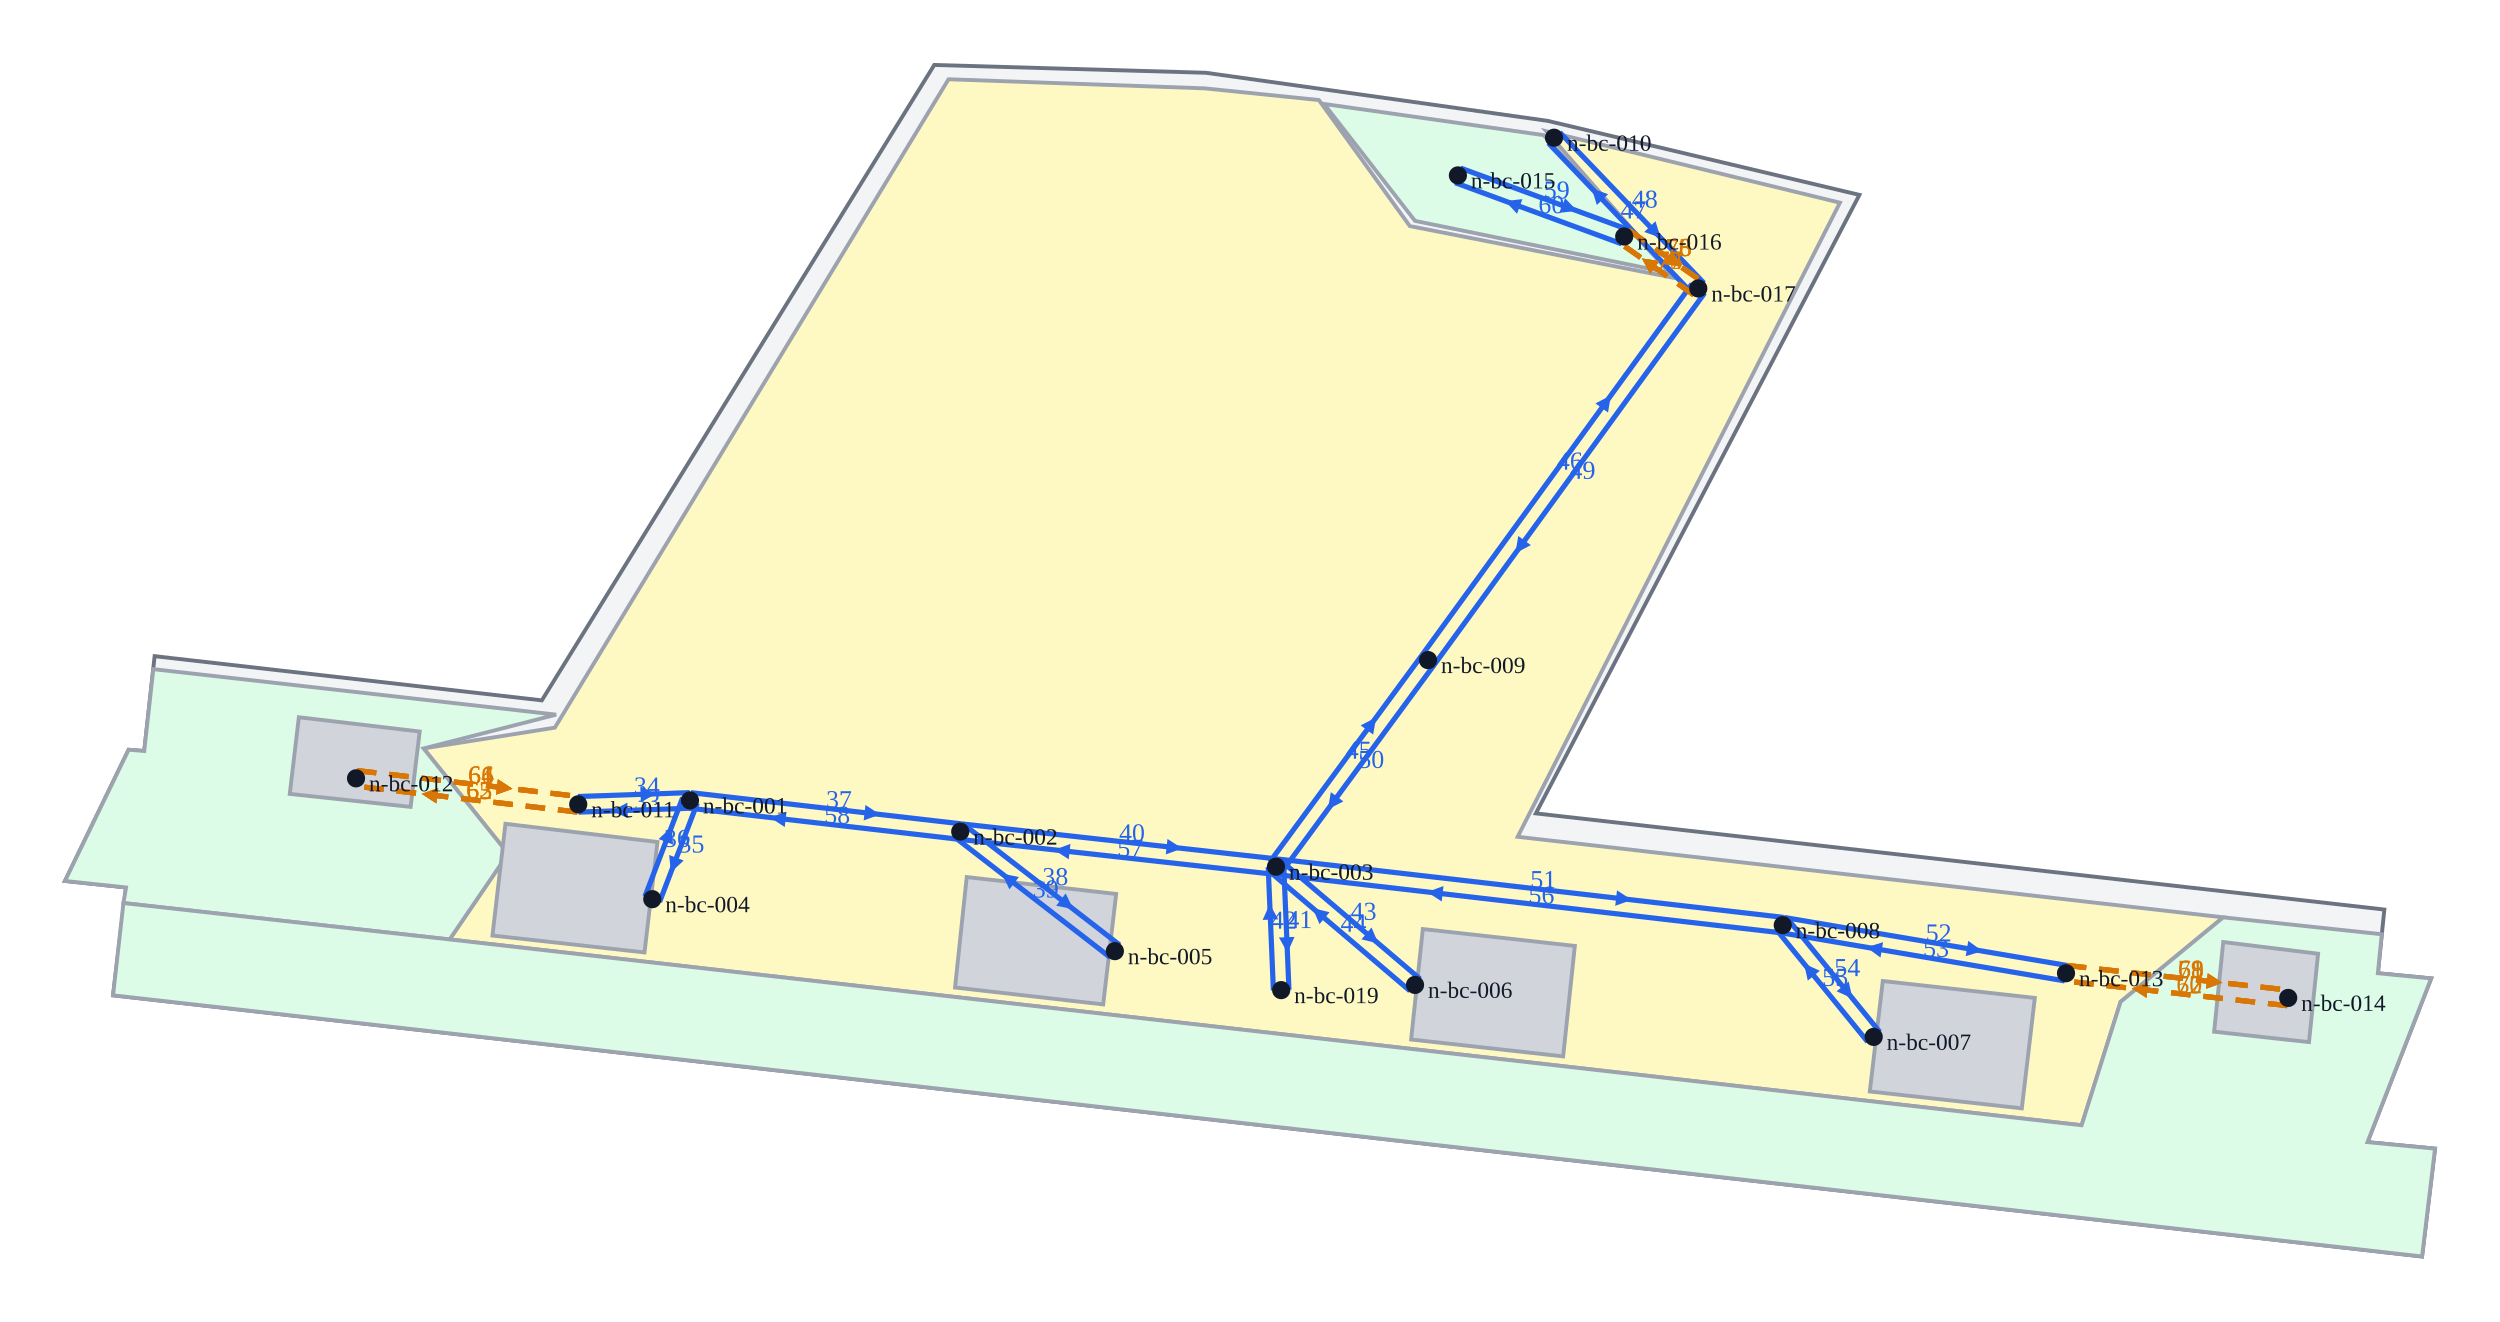
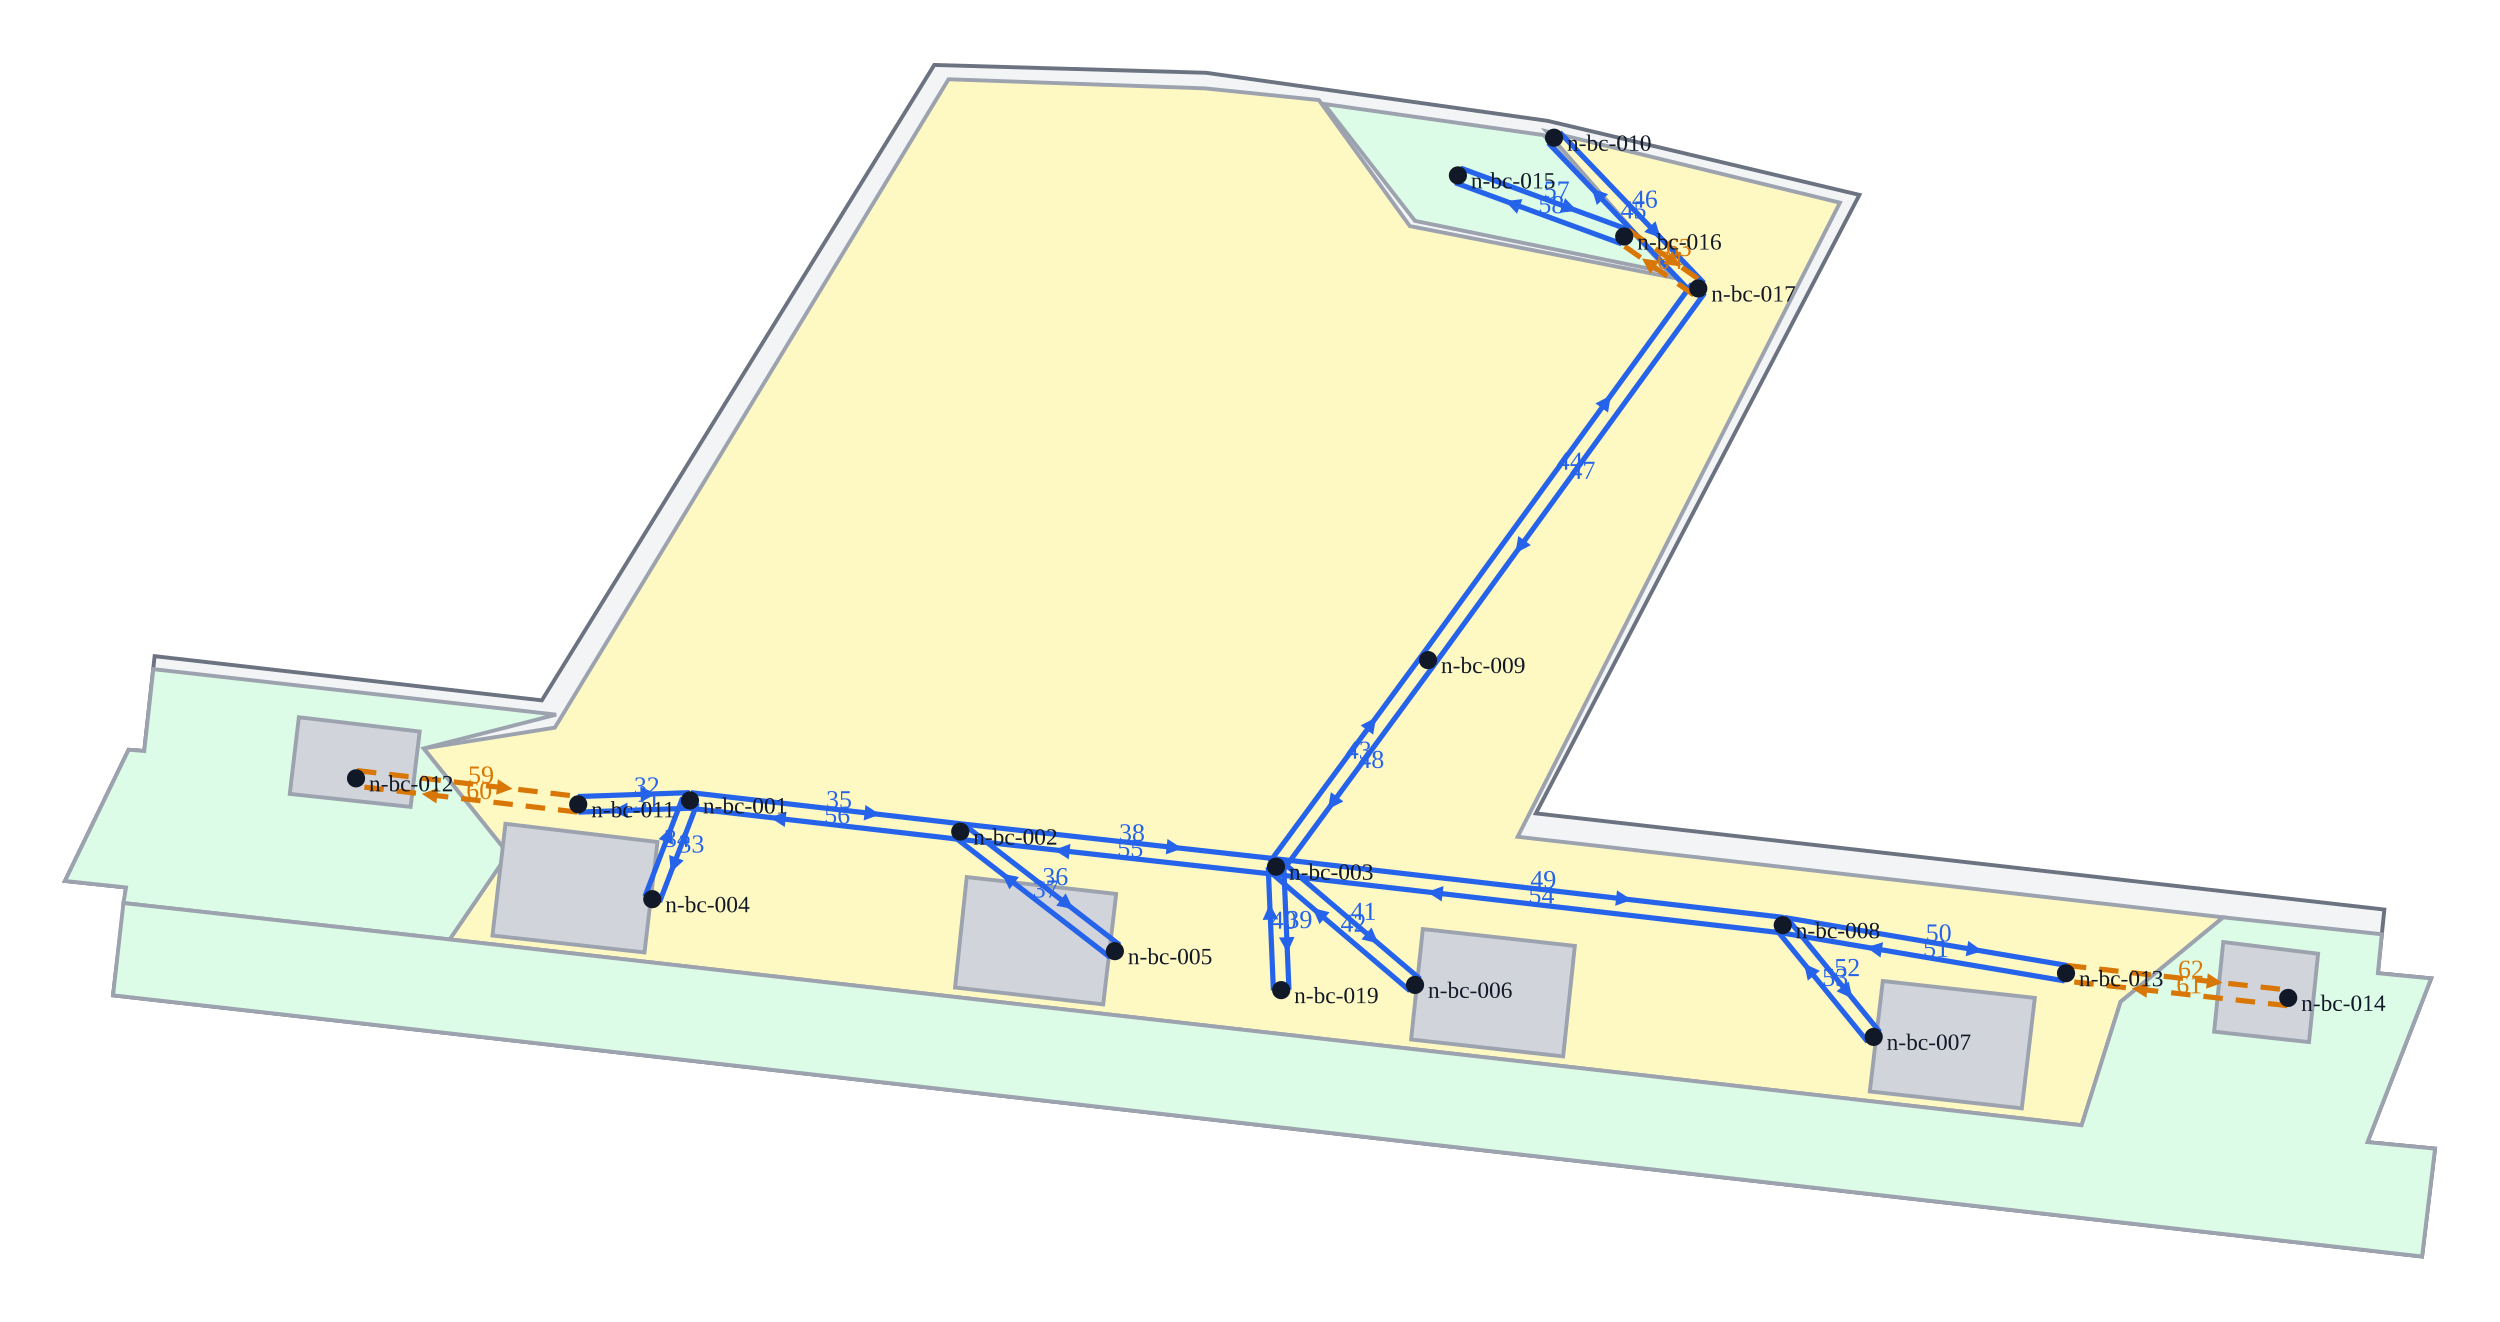
<svg xmlns="http://www.w3.org/2000/svg" viewBox="-26.7 -172.5 192.4 101.7">
  <polygon points="15,-118.6 -14.8,-122 -15.6,-114.7 -16.8,-114.8 -21.7,-104.7 -17,-104.2 -18,-95.9 159.7,-75.8 160.7,-84.1 155.5,-84.6 160.4,-97.2 156.3,-97.6 156.8,-102.5 91.5,-109.9 116.4,-157.5 92.4,-163.2 66.1,-166.9 45.2,-167.5" fill="#f3f4f6" stroke="#6b7280" stroke-width="0.3" />
  <polygon points="16,-116.5 5.9,-114.9 12.4,-106.8 7.9,-100.2 133.5,-85.9 136.5,-95.4 144.4,-101.9 90.1,-108.1 114.9,-156.9 92.3,-162.4 102.2,-151.1 81.8,-155.1 74.8,-164.8 66,-165.7 46.3,-166.4" fill="#fef9c3" stroke="#9ca3af" stroke-width="0.3" />
  <polygon points="75.2,-164.5 82.2,-155.5 101.8,-151.5 92.1,-162.1" fill="#dcfce7" stroke="#9ca3af" stroke-width="0.3" />
  <polygon points="-15.6,-114.7 -16.8,-114.8 -21.7,-104.7 -17,-104.2 -17.2,-103 7.9,-100.2 12.4,-106.8 5.9,-114.9 16.1,-117.5 -14.9,-121" fill="#dcfce7" stroke="#9ca3af" stroke-width="0.3" />
  <polygon points="136.5,-95.4 133.5,-85.9 7.9,-100.2 -17.2,-103 -18,-95.9 159.7,-75.8 160.7,-84.1 155.5,-84.6 160.4,-97.2 156.3,-97.6 156.6,-100.6 144.4,-101.9" fill="#dcfce7" stroke="#9ca3af" stroke-width="0.3" />
  <polygon points="-4.4,-111.4 4.9,-110.4 5.6,-116.2 -3.7,-117.3" fill="#d1d5db" stroke="#9ca3af" stroke-width="0.3" />
  <polygon points="143.7,-93.1 151,-92.3 151.7,-99.1 144.4,-100" fill="#d1d5db" stroke="#9ca3af" stroke-width="0.3" />
  <polygon points="11.2,-100.5 22.9,-99.2 23.9,-107.7 12.2,-109.1" fill="#d1d5db" stroke="#9ca3af" stroke-width="0.3" />
  <polygon points="46.8,-96.5 58.2,-95.2 59.2,-103.7 47.7,-105" fill="#d1d5db" stroke="#9ca3af" stroke-width="0.3" />
  <polygon points="81.9,-92.5 93.6,-91.2 94.5,-99.7 82.8,-101" fill="#d1d5db" stroke="#9ca3af" stroke-width="0.3" />
  <polygon points="117.2,-88.5 128.9,-87.2 129.9,-95.7 118.2,-97" fill="#d1d5db" stroke="#9ca3af" stroke-width="0.3" />
  <line x1="26.421" y1="-110.3" x2="17.821" y2="-110" stroke="#2563eb" stroke-width="0.4" />
  <polygon points="20.401,-110.09 21.579,-110.732 21.621,-109.533" fill="#2563eb" />
-   <text x="22.121" y="-110.15" font-size="2" fill="#2563eb">33</text>
+   <text x="22.121" y="-110.15" font-size="2" fill="#2563eb">31</text>
  <line x1="17.779" y1="-111.2" x2="26.379" y2="-111.5" stroke="#2563eb" stroke-width="0.4" />
  <polygon points="23.799,-111.41 22.621,-110.768 22.579,-111.967" fill="#2563eb" />
-   <text x="22.079" y="-111.35" font-size="2" fill="#2563eb">34</text>
+   <text x="22.079" y="-111.35" font-size="2" fill="#2563eb">32</text>
  <line x1="26.961" y1="-110.686" x2="24.061" y2="-103.086" stroke="#2563eb" stroke-width="0.4" />
  <polygon points="24.931,-105.366 24.798,-106.701 25.919,-106.273" fill="#2563eb" />
-   <text x="25.511" y="-106.886" font-size="2" fill="#2563eb">35</text>
+   <text x="25.511" y="-106.886" font-size="2" fill="#2563eb">33</text>
  <line x1="22.939" y1="-103.514" x2="25.839" y2="-111.114" stroke="#2563eb" stroke-width="0.4" />
  <polygon points="24.969,-108.834 25.102,-107.499 23.981,-107.927" fill="#2563eb" />
-   <text x="24.389" y="-107.314" font-size="2" fill="#2563eb">36</text>
+   <text x="24.389" y="-107.314" font-size="2" fill="#2563eb">34</text>
  <line x1="26.469" y1="-111.496" x2="47.269" y2="-109.096" stroke="#2563eb" stroke-width="0.4" />
  <polygon points="41.029,-109.816 39.768,-109.358 39.905,-110.55" fill="#2563eb" />
-   <text x="36.869" y="-110.296" font-size="2" fill="#2563eb">37</text>
+   <text x="36.869" y="-110.296" font-size="2" fill="#2563eb">35</text>
  <line x1="47.567" y1="-108.975" x2="59.467" y2="-99.775" stroke="#2563eb" stroke-width="0.4" />
  <polygon points="55.897,-102.535 54.581,-102.794 55.315,-103.743" fill="#2563eb" />
-   <text x="53.517" y="-104.375" font-size="2" fill="#2563eb">38</text>
+   <text x="53.517" y="-104.375" font-size="2" fill="#2563eb">36</text>
  <line x1="58.733" y1="-98.825" x2="46.833" y2="-108.025" stroke="#2563eb" stroke-width="0.4" />
  <polygon points="50.403,-105.265 51.719,-105.006 50.985,-104.057" fill="#2563eb" />
-   <text x="52.783" y="-103.425" font-size="2" fill="#2563eb">39</text>
+   <text x="52.783" y="-103.425" font-size="2" fill="#2563eb">37</text>
  <line x1="47.266" y1="-109.096" x2="71.566" y2="-106.396" stroke="#2563eb" stroke-width="0.4" />
  <polygon points="64.276,-107.206 63.017,-106.743 63.15,-107.935" fill="#2563eb" />
-   <text x="59.416" y="-107.746" font-size="2" fill="#2563eb">40</text>
+   <text x="59.416" y="-107.746" font-size="2" fill="#2563eb">38</text>
  <line x1="72.099" y1="-105.825" x2="72.499" y2="-96.325" stroke="#2563eb" stroke-width="0.4" />
  <polygon points="72.379,-99.175 71.73,-100.349 72.928,-100.399" fill="#2563eb" />
-   <text x="72.299" y="-101.075" font-size="2" fill="#2563eb">41</text>
+   <text x="72.299" y="-101.075" font-size="2" fill="#2563eb">39</text>
  <line x1="71.301" y1="-96.275" x2="70.901" y2="-105.775" stroke="#2563eb" stroke-width="0.4" />
  <polygon points="71.021,-102.925 71.67,-101.751 70.472,-101.701" fill="#2563eb" />
-   <text x="71.101" y="-101.025" font-size="2" fill="#2563eb">42</text>
+   <text x="71.101" y="-101.025" font-size="2" fill="#2563eb">40</text>
  <line x1="71.889" y1="-106.257" x2="82.589" y2="-97.157" stroke="#2563eb" stroke-width="0.4" />
  <polygon points="79.379,-99.887 78.076,-100.207 78.853,-101.122" fill="#2563eb" />
-   <text x="77.239" y="-101.707" font-size="2" fill="#2563eb">43</text>
+   <text x="77.239" y="-101.707" font-size="2" fill="#2563eb">41</text>
  <line x1="81.811" y1="-96.243" x2="71.111" y2="-105.343" stroke="#2563eb" stroke-width="0.4" />
  <polygon points="74.321,-102.613 75.624,-102.293 74.847,-101.378" fill="#2563eb" />
-   <text x="76.461" y="-100.793" font-size="2" fill="#2563eb">44</text>
+   <text x="76.461" y="-100.793" font-size="2" fill="#2563eb">42</text>
  <line x1="71.017" y1="-106.156" x2="82.717" y2="-122.056" stroke="#2563eb" stroke-width="0.4" />
  <polygon points="79.207,-117.286 78.979,-115.963 78.012,-116.675" fill="#2563eb" />
-   <text x="76.867" y="-114.106" font-size="2" fill="#2563eb">45</text>
+   <text x="76.867" y="-114.106" font-size="2" fill="#2563eb">43</text>
  <line x1="82.715" y1="-122.053" x2="103.515" y2="-150.653" stroke="#2563eb" stroke-width="0.4" />
  <polygon points="97.275,-142.073 97.054,-140.75 96.084,-141.455" fill="#2563eb" />
-   <text x="93.115" y="-136.353" font-size="2" fill="#2563eb">46</text>
+   <text x="93.115" y="-136.353" font-size="2" fill="#2563eb">44</text>
  <line x1="103.566" y1="-149.885" x2="92.466" y2="-161.485" stroke="#2563eb" stroke-width="0.4" />
  <polygon points="95.796,-158.005 97.06,-157.553 96.193,-156.723" fill="#2563eb" />
-   <text x="98.016" y="-155.685" font-size="2" fill="#2563eb">47</text>
+   <text x="98.016" y="-155.685" font-size="2" fill="#2563eb">45</text>
  <line x1="93.334" y1="-162.315" x2="104.434" y2="-150.715" stroke="#2563eb" stroke-width="0.4" />
  <polygon points="101.104,-154.195 99.84,-154.647 100.707,-155.477" fill="#2563eb" />
-   <text x="98.884" y="-156.515" font-size="2" fill="#2563eb">48</text>
+   <text x="98.884" y="-156.515" font-size="2" fill="#2563eb">46</text>
  <line x1="104.485" y1="-149.947" x2="83.685" y2="-121.347" stroke="#2563eb" stroke-width="0.4" />
  <polygon points="89.925,-129.927 90.146,-131.25 91.116,-130.545" fill="#2563eb" />
-   <text x="94.085" y="-135.647" font-size="2" fill="#2563eb">49</text>
+   <text x="94.085" y="-135.647" font-size="2" fill="#2563eb">47</text>
  <line x1="83.683" y1="-121.344" x2="71.983" y2="-105.444" stroke="#2563eb" stroke-width="0.4" />
  <polygon points="75.493,-110.214 75.721,-111.537 76.688,-110.825" fill="#2563eb" />
-   <text x="77.833" y="-113.394" font-size="2" fill="#2563eb">50</text>
+   <text x="77.833" y="-113.394" font-size="2" fill="#2563eb">48</text>
  <line x1="71.569" y1="-106.396" x2="110.569" y2="-101.896" stroke="#2563eb" stroke-width="0.4" />
  <polygon points="98.869,-103.246 97.608,-102.788 97.745,-103.98" fill="#2563eb" />
-   <text x="91.069" y="-104.146" font-size="2" fill="#2563eb">51</text>
+   <text x="91.069" y="-104.146" font-size="2" fill="#2563eb">49</text>
  <line x1="110.6" y1="-101.892" x2="132.4" y2="-98.192" stroke="#2563eb" stroke-width="0.4" />
  <polygon points="125.86,-99.302 124.577,-98.911 124.778,-100.094" fill="#2563eb" />
-   <text x="121.5" y="-100.042" font-size="2" fill="#2563eb">52</text>
+   <text x="121.5" y="-100.042" font-size="2" fill="#2563eb">50</text>
  <line x1="132.2" y1="-97.008" x2="110.4" y2="-100.708" stroke="#2563eb" stroke-width="0.4" />
  <polygon points="116.94,-99.598 118.223,-99.989 118.022,-98.806" fill="#2563eb" />
-   <text x="121.3" y="-98.858" font-size="2" fill="#2563eb">53</text>
+   <text x="121.3" y="-98.858" font-size="2" fill="#2563eb">51</text>
  <line x1="110.965" y1="-101.679" x2="117.965" y2="-93.079" stroke="#2563eb" stroke-width="0.4" />
  <polygon points="115.865,-95.659 114.642,-96.211 115.573,-96.968" fill="#2563eb" />
-   <text x="114.465" y="-97.379" font-size="2" fill="#2563eb">54</text>
+   <text x="114.465" y="-97.379" font-size="2" fill="#2563eb">52</text>
  <line x1="117.035" y1="-92.321" x2="110.035" y2="-100.921" stroke="#2563eb" stroke-width="0.4" />
  <polygon points="112.135,-98.341 113.358,-97.789 112.427,-97.032" fill="#2563eb" />
-   <text x="113.535" y="-96.621" font-size="2" fill="#2563eb">55</text>
+   <text x="113.535" y="-96.621" font-size="2" fill="#2563eb">53</text>
  <line x1="110.431" y1="-100.704" x2="71.431" y2="-105.204" stroke="#2563eb" stroke-width="0.4" />
  <polygon points="83.131,-103.854 84.392,-104.312 84.255,-103.12" fill="#2563eb" />
-   <text x="90.931" y="-102.954" font-size="2" fill="#2563eb">56</text>
+   <text x="90.931" y="-102.954" font-size="2" fill="#2563eb">54</text>
  <line x1="71.434" y1="-105.204" x2="47.134" y2="-107.904" stroke="#2563eb" stroke-width="0.4" />
  <polygon points="54.424,-107.094 55.683,-107.557 55.55,-106.365" fill="#2563eb" />
-   <text x="59.284" y="-106.554" font-size="2" fill="#2563eb">57</text>
+   <text x="59.284" y="-106.554" font-size="2" fill="#2563eb">55</text>
  <line x1="47.131" y1="-107.904" x2="26.331" y2="-110.304" stroke="#2563eb" stroke-width="0.4" />
  <polygon points="32.571,-109.584 33.832,-110.042 33.695,-108.85" fill="#2563eb" />
-   <text x="36.731" y="-109.104" font-size="2" fill="#2563eb">58</text>
+   <text x="36.731" y="-109.104" font-size="2" fill="#2563eb">56</text>
  <line x1="85.707" y1="-159.563" x2="98.507" y2="-154.863" stroke="#2563eb" stroke-width="0.4" />
  <polygon points="94.667,-156.273 93.334,-156.124 93.747,-157.25" fill="#2563eb" />
-   <text x="92.107" y="-157.213" font-size="2" fill="#2563eb">59</text>
+   <text x="92.107" y="-157.213" font-size="2" fill="#2563eb">57</text>
  <line x1="98.093" y1="-153.737" x2="85.293" y2="-158.437" stroke="#2563eb" stroke-width="0.4" />
  <polygon points="89.133,-157.027 90.466,-157.176 90.053,-156.05" fill="#2563eb" />
-   <text x="91.693" y="-156.087" font-size="2" fill="#2563eb">60</text>
+   <text x="91.693" y="-156.087" font-size="2" fill="#2563eb">58</text>
  <line x1="0.77" y1="-113.196" x2="17.87" y2="-111.196" stroke="#d97706" stroke-width="0.4" stroke-dasharray="1.5,1" />
  <polygon points="12.74,-111.796 11.478,-111.339 11.618,-112.531" fill="#d97706" />
-   <text x="9.32" y="-112.196" font-size="2" fill="#d97706">61</text>
+   <text x="9.32" y="-112.196" font-size="2" fill="#d97706">59</text>
  <line x1="17.73" y1="-110.004" x2="0.63" y2="-112.004" stroke="#d97706" stroke-width="0.4" stroke-dasharray="1.5,1" />
  <polygon points="5.76,-111.404 7.022,-111.861 6.882,-110.669" fill="#d97706" />
-   <text x="9.18" y="-111.004" font-size="2" fill="#d97706">62</text>
-   <line x1="17.73" y1="-110.004" x2="0.63" y2="-112.004" stroke="#d97706" stroke-width="0.4" stroke-dasharray="1.5,1" />
-   <polygon points="5.76,-111.404 7.022,-111.861 6.882,-110.669" fill="#d97706" />
-   <text x="9.18" y="-111.004" font-size="2" fill="#d97706">63</text>
-   <line x1="0.77" y1="-113.196" x2="17.87" y2="-111.196" stroke="#d97706" stroke-width="0.4" stroke-dasharray="1.5,1" />
-   <polygon points="12.74,-111.796 11.478,-111.339 11.618,-112.531" fill="#d97706" />
-   <text x="9.32" y="-112.196" font-size="2" fill="#d97706">64</text>
-   <line x1="17.73" y1="-110.004" x2="0.63" y2="-112.004" stroke="#d97706" stroke-width="0.4" stroke-dasharray="1.5,1" />
-   <polygon points="5.76,-111.404 7.022,-111.861 6.882,-110.669" fill="#d97706" />
-   <text x="9.18" y="-111.004" font-size="2" fill="#d97706">65</text>
-   <line x1="0.77" y1="-113.196" x2="17.87" y2="-111.196" stroke="#d97706" stroke-width="0.4" stroke-dasharray="1.5,1" />
-   <polygon points="12.74,-111.796 11.478,-111.339 11.618,-112.531" fill="#d97706" />
-   <text x="9.32" y="-112.196" font-size="2" fill="#d97706">66</text>
+   <text x="9.18" y="-111.004" font-size="2" fill="#d97706">60</text>
  <line x1="149.334" y1="-95.104" x2="132.234" y2="-97.004" stroke="#d97706" stroke-width="0.4" stroke-dasharray="1.5,1" />
  <polygon points="137.364,-96.434 138.623,-96.897 138.49,-95.705" fill="#d97706" />
-   <text x="140.784" y="-96.054" font-size="2" fill="#d97706">67</text>
+   <text x="140.784" y="-96.054" font-size="2" fill="#d97706">61</text>
  <line x1="132.366" y1="-98.196" x2="149.466" y2="-96.296" stroke="#d97706" stroke-width="0.4" stroke-dasharray="1.5,1" />
  <polygon points="144.336,-96.866 143.077,-96.403 143.21,-97.595" fill="#d97706" />
-   <text x="140.916" y="-97.246" font-size="2" fill="#d97706">68</text>
-   <line x1="132.366" y1="-98.196" x2="149.466" y2="-96.296" stroke="#d97706" stroke-width="0.4" stroke-dasharray="1.5,1" />
-   <polygon points="144.336,-96.866 143.077,-96.403 143.21,-97.595" fill="#d97706" />
-   <text x="140.916" y="-97.246" font-size="2" fill="#d97706">69</text>
-   <line x1="149.334" y1="-95.104" x2="132.234" y2="-97.004" stroke="#d97706" stroke-width="0.4" stroke-dasharray="1.5,1" />
-   <polygon points="137.364,-96.434 138.623,-96.897 138.49,-95.705" fill="#d97706" />
-   <text x="140.784" y="-96.054" font-size="2" fill="#d97706">70</text>
-   <line x1="132.366" y1="-98.196" x2="149.466" y2="-96.296" stroke="#d97706" stroke-width="0.4" stroke-dasharray="1.5,1" />
-   <polygon points="144.336,-96.866 143.077,-96.403 143.21,-97.595" fill="#d97706" />
-   <text x="140.916" y="-97.246" font-size="2" fill="#d97706">71</text>
-   <line x1="149.334" y1="-95.104" x2="132.234" y2="-97.004" stroke="#d97706" stroke-width="0.4" stroke-dasharray="1.5,1" />
-   <polygon points="137.364,-96.434 138.623,-96.897 138.49,-95.705" fill="#d97706" />
-   <text x="140.784" y="-96.054" font-size="2" fill="#d97706">72</text>
+   <text x="140.916" y="-97.246" font-size="2" fill="#d97706">62</text>
  <line x1="98.645" y1="-154.791" x2="104.345" y2="-150.791" stroke="#d97706" stroke-width="0.4" stroke-dasharray="1.5,1" />
  <polygon points="102.635,-151.991 101.308,-152.189 101.997,-153.172" fill="#d97706" />
-   <text x="101.495" y="-152.791" font-size="2" fill="#d97706">73</text>
+   <text x="101.495" y="-152.791" font-size="2" fill="#d97706">63</text>
  <line x1="103.655" y1="-149.809" x2="97.955" y2="-153.809" stroke="#d97706" stroke-width="0.4" stroke-dasharray="1.5,1" />
  <polygon points="99.665,-152.609 100.992,-152.411 100.303,-151.428" fill="#d97706" />
-   <text x="100.805" y="-151.809" font-size="2" fill="#d97706">74</text>
-   <line x1="103.655" y1="-149.809" x2="97.955" y2="-153.809" stroke="#d97706" stroke-width="0.4" stroke-dasharray="1.5,1" />
-   <polygon points="99.665,-152.609 100.992,-152.411 100.303,-151.428" fill="#d97706" />
-   <text x="100.805" y="-151.809" font-size="2" fill="#d97706">75</text>
-   <line x1="98.645" y1="-154.791" x2="104.345" y2="-150.791" stroke="#d97706" stroke-width="0.4" stroke-dasharray="1.5,1" />
-   <polygon points="102.635,-151.991 101.308,-152.189 101.997,-153.172" fill="#d97706" />
-   <text x="101.495" y="-152.791" font-size="2" fill="#d97706">76</text>
-   <line x1="103.655" y1="-149.809" x2="97.955" y2="-153.809" stroke="#d97706" stroke-width="0.4" stroke-dasharray="1.5,1" />
-   <polygon points="99.665,-152.609 100.992,-152.411 100.303,-151.428" fill="#d97706" />
-   <text x="100.805" y="-151.809" font-size="2" fill="#d97706">77</text>
-   <line x1="98.645" y1="-154.791" x2="104.345" y2="-150.791" stroke="#d97706" stroke-width="0.4" stroke-dasharray="1.5,1" />
-   <polygon points="102.635,-151.991 101.308,-152.189 101.997,-153.172" fill="#d97706" />
-   <text x="101.495" y="-152.791" font-size="2" fill="#d97706">78</text>
+   <text x="100.805" y="-151.809" font-size="2" fill="#d97706">64</text>
  <circle cx="26.4" cy="-110.9" r="0.7" fill="#111827" />
  <text x="27.4" y="-109.9" font-size="1.8" fill="#111827">n-bc-001</text>
  <circle cx="17.8" cy="-110.6" r="0.7" fill="#111827" />
  <text x="18.8" y="-109.6" font-size="1.8" fill="#111827">n-bc-011</text>
  <circle cx="23.5" cy="-103.3" r="0.7" fill="#111827" />
  <text x="24.5" y="-102.3" font-size="1.8" fill="#111827">n-bc-004</text>
  <circle cx="47.2" cy="-108.5" r="0.7" fill="#111827" />
  <text x="48.2" y="-107.5" font-size="1.8" fill="#111827">n-bc-002</text>
  <circle cx="59.1" cy="-99.3" r="0.7" fill="#111827" />
  <text x="60.1" y="-98.3" font-size="1.8" fill="#111827">n-bc-005</text>
  <circle cx="71.5" cy="-105.8" r="0.7" fill="#111827" />
  <text x="72.5" y="-104.8" font-size="1.8" fill="#111827">n-bc-003</text>
  <circle cx="71.9" cy="-96.3" r="0.7" fill="#111827" />
  <text x="72.9" y="-95.3" font-size="1.8" fill="#111827">n-bc-019</text>
  <circle cx="82.2" cy="-96.7" r="0.7" fill="#111827" />
  <text x="83.2" y="-95.7" font-size="1.8" fill="#111827">n-bc-006</text>
  <circle cx="83.2" cy="-121.7" r="0.7" fill="#111827" />
  <text x="84.2" y="-120.7" font-size="1.8" fill="#111827">n-bc-009</text>
  <circle cx="104" cy="-150.3" r="0.7" fill="#111827" />
  <text x="105" y="-149.3" font-size="1.8" fill="#111827">n-bc-017</text>
  <circle cx="92.9" cy="-161.9" r="0.7" fill="#111827" />
  <text x="93.9" y="-160.9" font-size="1.8" fill="#111827">n-bc-010</text>
  <circle cx="110.5" cy="-101.3" r="0.7" fill="#111827" />
  <text x="111.5" y="-100.3" font-size="1.8" fill="#111827">n-bc-008</text>
  <circle cx="132.3" cy="-97.6" r="0.7" fill="#111827" />
  <text x="133.3" y="-96.6" font-size="1.8" fill="#111827">n-bc-013</text>
  <circle cx="117.5" cy="-92.7" r="0.7" fill="#111827" />
  <text x="118.5" y="-91.7" font-size="1.8" fill="#111827">n-bc-007</text>
  <circle cx="85.5" cy="-159" r="0.7" fill="#111827" />
  <text x="86.5" y="-158" font-size="1.8" fill="#111827">n-bc-015</text>
  <circle cx="98.3" cy="-154.3" r="0.7" fill="#111827" />
  <text x="99.3" y="-153.3" font-size="1.8" fill="#111827">n-bc-016</text>
  <circle cx="0.7" cy="-112.6" r="0.7" fill="#111827" />
  <text x="1.7" y="-111.6" font-size="1.8" fill="#111827">n-bc-012</text>
  <circle cx="149.4" cy="-95.7" r="0.7" fill="#111827" />
  <text x="150.4" y="-94.7" font-size="1.8" fill="#111827">n-bc-014</text>
</svg>
